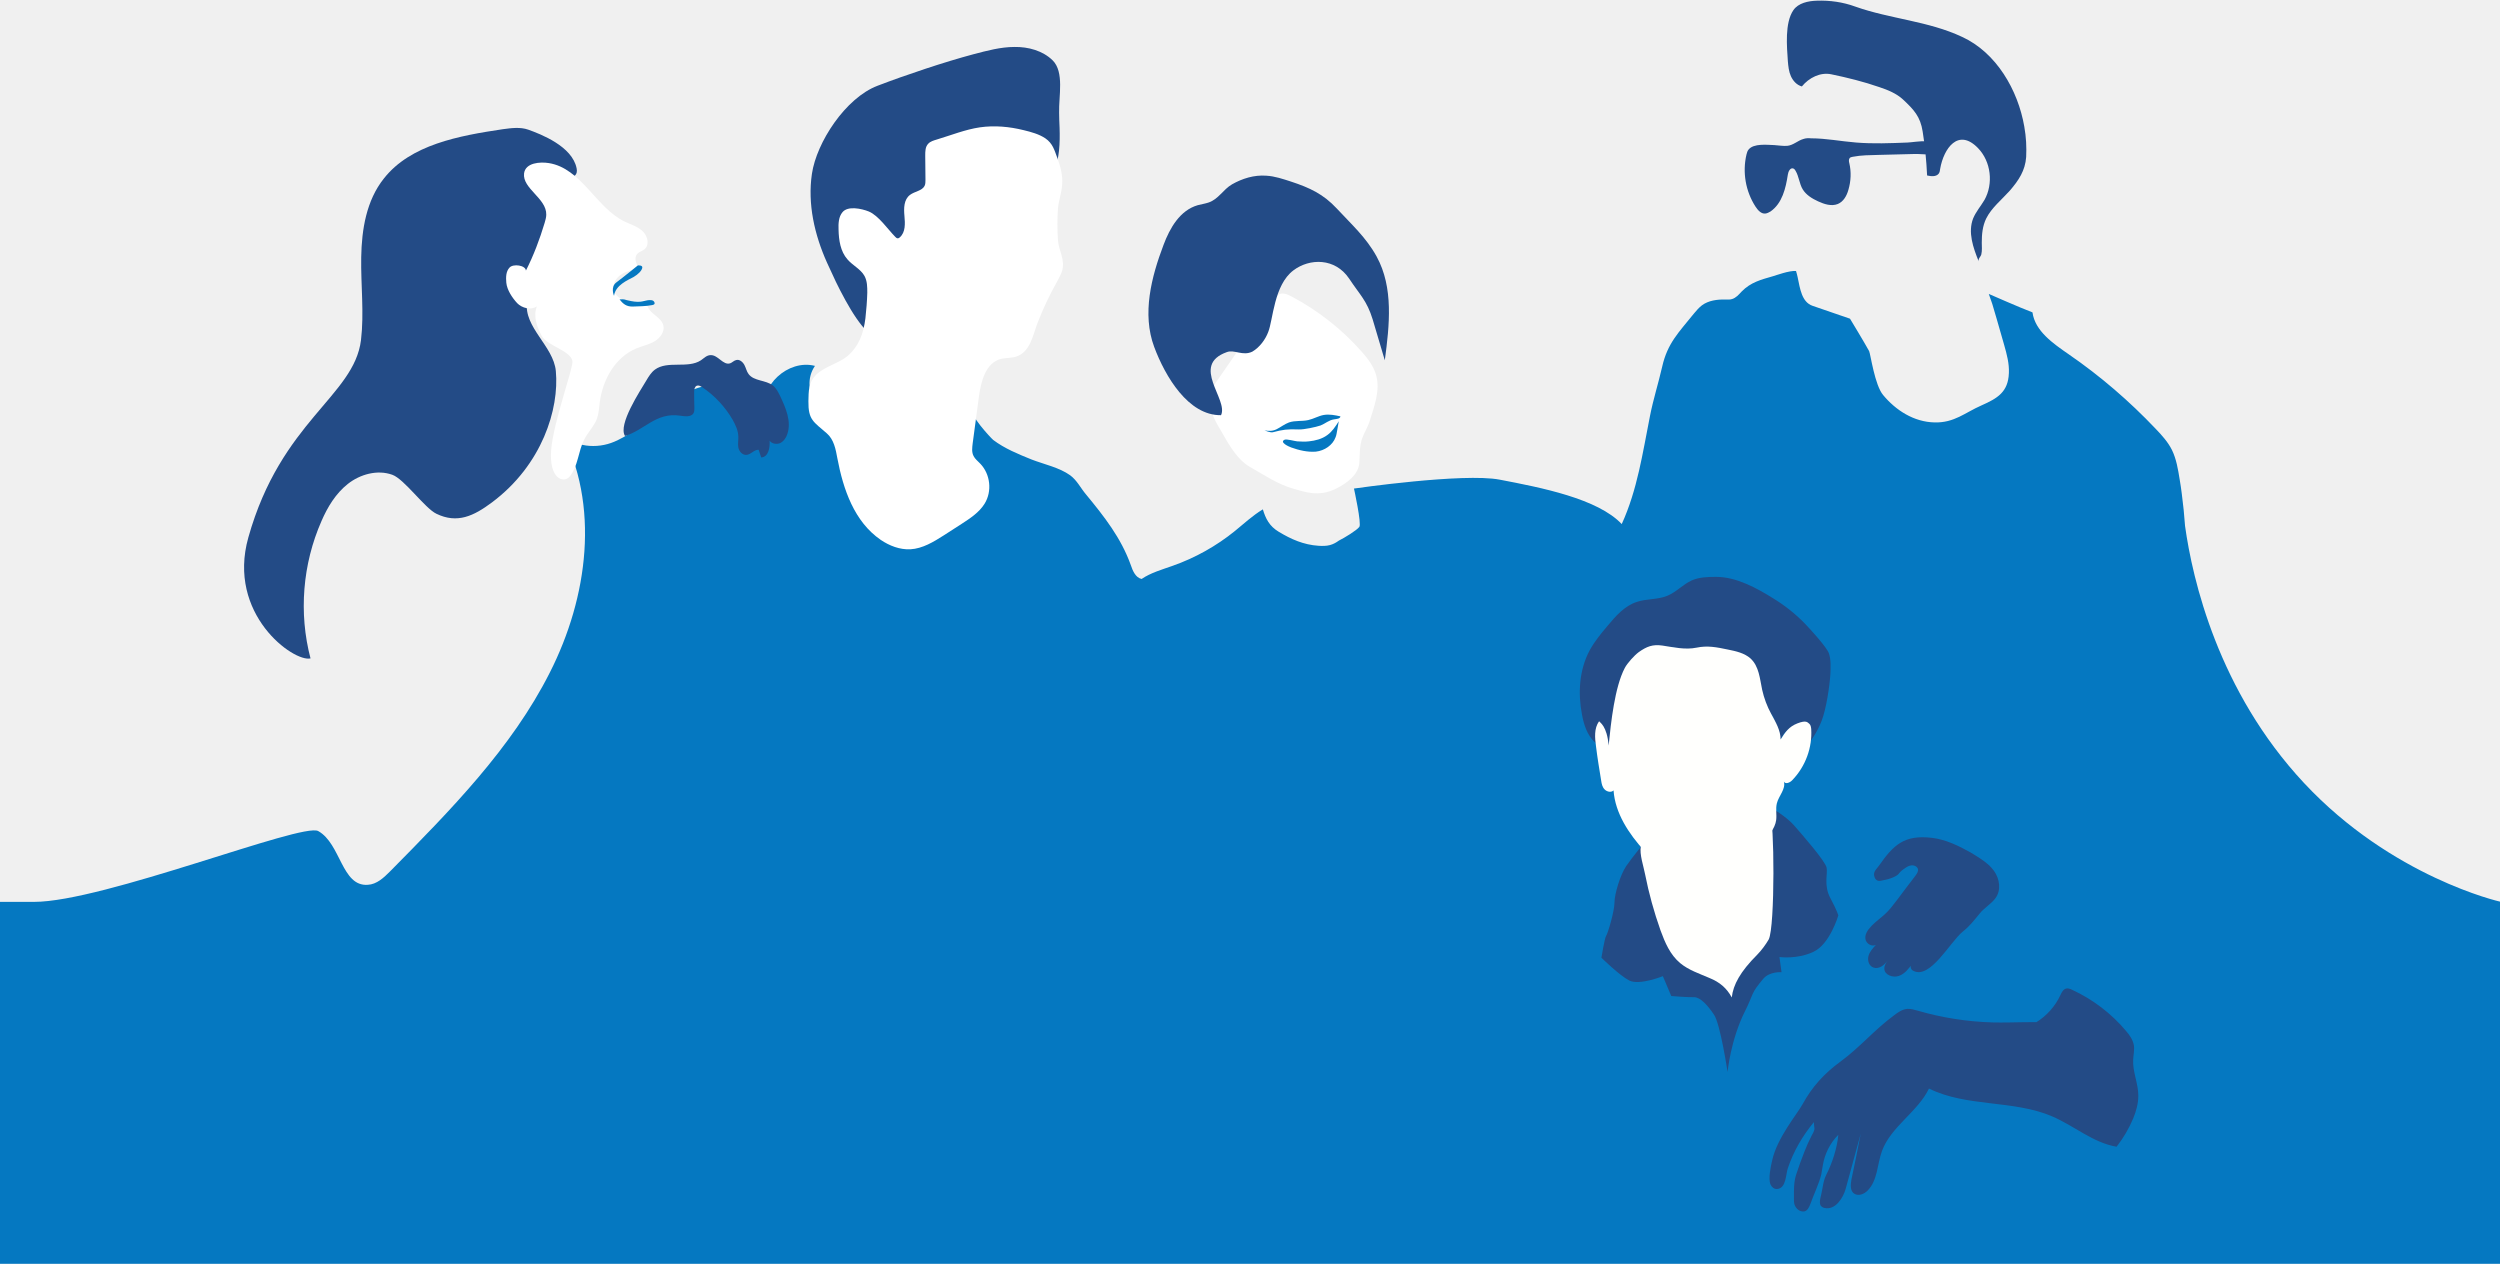
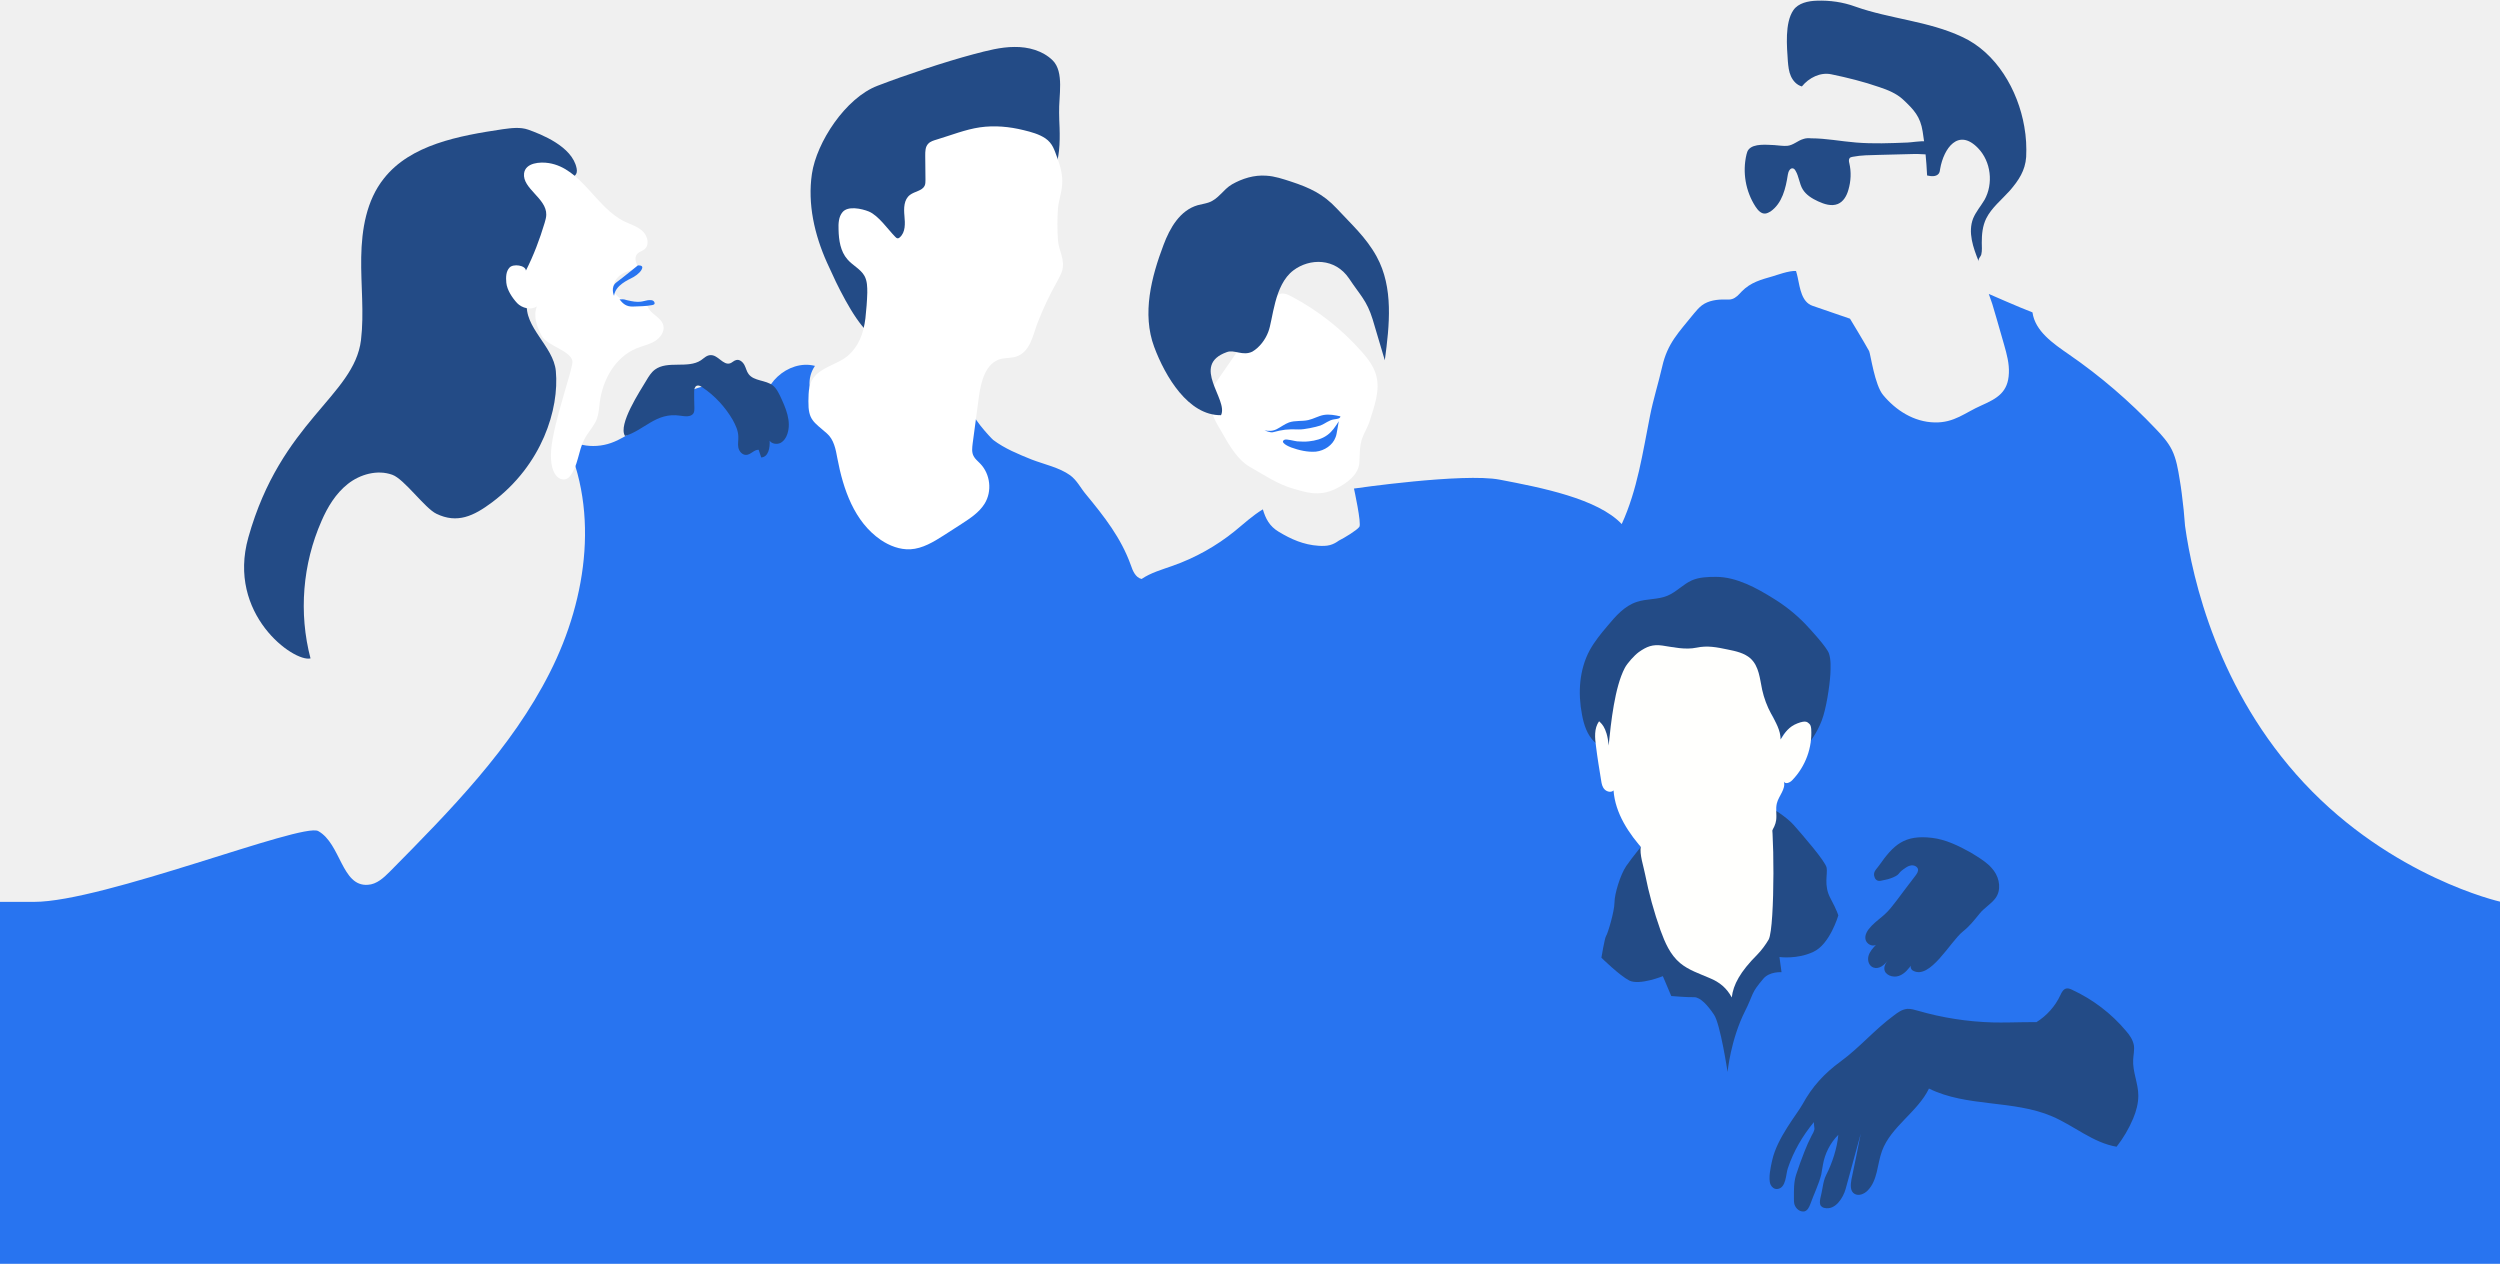
<svg xmlns="http://www.w3.org/2000/svg" version="1.1" id="Layer_1" x="0px" y="0px" viewBox="0 0 1070 540.8" style="enable-background:new 0 0 1070 540.8;" xml:space="preserve">
  <style type="text/css">
- 	.st0{fill: #0578C1;}
+ 	.st0{fill:  #2874F0;}
	.st1{fill:#234B86;}
	.st2{fill:#FFFFFF;}
	.st3{fill:#FFFFFD;}
</style>
  <g>
    <g>
      <path class="st0" d="M986.1,335.1c-36.7-39.3-47.7-87-50.9-110c-0.3-4.5-0.8-9.2-1.4-13.8c0,0,0,0,0,0c-0.3-2-0.5-4.1-0.9-6.1    c-0.7-4.3-1.4-8.7-3.3-12.6c-1.7-3.4-4.3-6.3-7-9.1c-11.2-11.8-23.6-22.5-37.1-31.8c-6.8-4.7-14.5-10-15.6-18    c-5.3-2-18.7-7.9-18.7-7.9l1.5,4.3c0,0,3.5,11.8,5.1,17.6c1.1,3.9,2.2,7.9,2,12c-0.3,8.1-4.9,10.8-11.7,13.8    c-7.1,3.1-11.6,7.5-20.1,7.3c-8.9-0.2-16.6-5.2-22-11.7c-3.6-4.2-5.4-17.5-6-18.8c-1.9-3.5-8.2-13.9-8.2-13.9s-9-3.1-16-5.5    c-4.7-1.6-5.4-7.5-6.4-12.2c-0.2-0.9-0.4-1.8-0.7-2.7c-2.8-0.3-8.7,1.9-9.8,2.2c-5.2,1.5-9.6,2.6-13.5,6.6    c-1.2,1.3-2.4,2.7-4.1,3.2c-0.9,0.3-1.9,0.2-2.8,0.2c-3.5-0.1-7.3,0.4-10.1,2.5c-1.3,1-2.4,2.3-3.4,3.5    c-6.5,8.1-11.3,12.6-13.6,22.8c-1.6,7-3.8,13.9-5.2,21c-3.1,15.6-5.4,31.7-12.1,46.3c-10.3-10.9-34.4-15.6-52.2-19    c-15.6-3-62.4,3.8-62.4,3.8s3.3,15,2.3,16.4c-1.1,1.5-6.4,4.7-8.8,5.9c-1.1,0.8-2.3,1.5-3.8,1.9c-1.5,0.4-3.2,0.4-4.8,0.3    c-6.4-0.4-11.8-2.8-17.1-6c-4-2.4-5.6-5.6-6.8-9.6c-4.3,2.6-8.1,6.1-12,9.3c-7.9,6.4-17,11.5-26.7,14.9c-4.5,1.6-9.2,2.9-13.2,5.6    c-2.6-0.6-3.8-3.5-4.6-5.9c-4.2-11.7-11.3-20.7-19.2-30.3c-2.3-2.7-3.8-6-6.8-8.2c-4.6-3.3-11.2-4.7-16.4-6.7    c-5.7-2.3-11.6-4.7-16.5-8.4c-1-0.8-10.8-11.4-8.4-12.5c-9.8,4.4-16.6,14.4-16.9,24.7c-10.2-7.7-24.2-8.9-36-14.2    c-11.8-5.3-22.1-19.2-15-29.7c-11.5-3-24.1,8.7-21.3,19.8c-2.8-8.3-13-12.8-22.1-11.8c-9.1,0.9-17.1,6-24.1,11.6    c-6.2,5-12.2,10.7-19.8,13.4c-7.6,2.7-17.7,1.3-21.6-5.5c17,32,11.8,71.5-4.6,103.8c-16.3,32.3-42.5,58.9-68.3,85    c-2.7,2.7-5.7,5.6-9.6,5.8c-11.2,0.8-11.5-17.6-21.2-23c-6.8-3.8-92,30.3-121.6,30.3c-13.4,0-14.6,0-14.6,0l0,154.9h483.1H1070    V385.9C1070,385.9,1023.8,375.5,986.1,335.1z" />
      <path class="st1" d="M453.5,54.7c-0.1-2.3-0.2-4.5-0.2-6.5c-0.2-7,2.3-17.4-2.8-22.4c-4.2-4.1-10.4-5.8-16.3-5.7    c-5.9,0-11.8,1.6-17.5,3.1c-12.4,3.3-29.1,8.9-41.1,13.5c-13.7,5.2-26.1,24.2-28.1,37.7c-1.9,12.9,1.1,26.1,6.5,38.1    c0.8,1.8,2.2,4.8,3.8,8.2c4.8,9.8,12.2,23.2,18.3,24.2c9.4,1.5,20.8-15.5,24.5-21.6c3.6-6,6.7-12.4,10.1-18.6    c11-3.4,21.3-9.3,29.5-17.3c4.3-4.2,8-9,10.8-14.3C453.5,68.2,453.7,61,453.5,54.7z" />
      <path class="st2" d="M370.4,136.2c0.4-3.6,0.7-7.3,0.8-10.9c0-2.4,0-5-1.2-7.2c-1.7-3-5.1-4.5-7.3-7.1c-3-3.4-3.7-8.2-3.8-12.7    c-0.1-2.6,0-5.5,1.7-7.5c2.3-2.8,8.2-1.5,11.2-0.3c4.2,1.7,8.3,7.8,11.4,10.9c0.3,0.3,0.6,0.6,1,0.6c0.4,0,0.7-0.2,0.9-0.4    c2.5-2.2,2.3-5.9,2-9.2c-0.3-3.2-0.3-7,2.4-9c2-1.5,5.1-1.7,6.2-3.8c0.4-0.8,0.4-1.7,0.4-2.6c0-3.5-0.1-6.9-0.1-10.4    c0-1.8,0-3.8,1.3-5.1c0.9-1,2.4-1.4,3.7-1.8c6-1.8,12.2-4.3,18.4-5.2c6.3-0.9,12.6-0.3,18.7,1.2c3.3,0.8,6.6,1.7,9.3,3.5    c3.2,2.2,3.9,5.1,5.1,8.3c1.4,3.8,2.4,7.5,2.1,11.5c-0.2,3.5-1.5,6.8-1.8,10.3c-0.3,4.4-0.3,9,0,13.4c0.3,4.7,3.3,8.5,1.7,13.5    c-0.5,1.5-1.3,2.8-2,4.2c-3.3,5.8-6.1,11.8-8.5,18c-1.9,4.9-3,12.2-9,14.2c-2.1,0.7-4.4,0.5-6.6,1c-6.5,1.7-8.5,9.5-9.4,16    c-0.9,6.7-1.8,13.5-2.7,20.2c-0.2,1.8-0.5,3.7,0.4,5.4c0.6,1.2,1.8,2.2,2.8,3.2c4.4,4.5,5.2,11.9,1.9,17.2    c-2.3,3.7-6.1,6.2-9.8,8.6c-2.5,1.6-5.1,3.3-7.6,4.9c-4.4,2.8-9.1,5.7-14.4,6c-4.5,0.2-8.9-1.5-12.6-4    c-11.4-7.8-16.1-21.7-18.6-34.9c-0.7-3.9-1.5-8.1-4.5-10.7c-5.7-5-8-5.7-7.9-13.8c0.1-4.3,0-8,3.3-11.3c3.6-3.5,9.2-4.7,13.2-7.8    C367.6,148.3,369.6,142.7,370.4,136.2z" />
      <path class="st1" d="M276.6,162.9c1-1.7,2.1-3.5,3.7-4.7c5.4-4,14.1-0.3,19.7-4c1.3-0.9,2.5-2.2,4.1-2.2c3.2-0.2,5.4,4.5,8.4,3.5    c0.9-0.3,1.6-1.2,2.6-1.4c1.4-0.4,2.8,0.8,3.5,2.1c0.7,1.3,0.9,2.7,1.8,3.9c2.3,3.1,7.4,2.5,10.4,4.9c1.5,1.2,2.3,2.9,3.1,4.5    c2.4,5.1,4.9,10.8,3.1,16.2c-0.5,1.6-1.5,3.1-3,3.9c-1.5,0.7-3.7,0.4-4.6-1c0.2,3-0.5,7-3.6,7.2c-0.4-1.1-0.7-2.2-1.1-3.3    c-2-0.1-3.4,2.2-5.4,2.2c-1.7,0-3-1.6-3.3-3.2c-0.3-1.6,0.1-3.2,0-4.8c-0.1-2.5-1.2-4.8-2.4-7c-3.2-5.5-7.7-10.4-13.1-14    c-0.7-0.5-1.6-0.9-2.3-0.6c-0.9,0.4-1.1,1.6-1.1,2.5c0,2.3,0,4.7,0.1,7c0,0.8,0,1.6-0.4,2.3c-1.1,1.7-3.7,1.3-5.8,1    c-10.2-1.5-15.2,6.2-23.5,8.7C264.4,181.7,274,167.3,276.6,162.9z" />
      <path class="st2" d="M522.6,184.4c-2.9-4.8-6.1-10.6-4.4-16.3c0.6-2.1,1.8-3.9,3.1-5.7c7.7-11.1,15.4-22.3,23.1-33.4    c1-1.4,2.1-2.9,3.8-3.3c1.5-0.3,3.1,0.4,4.4,1.1c11.4,6,21.7,14.1,30.1,23.6c2.7,3,5.2,6.3,6.3,10.2c1.8,6.5-0.8,13.2-2.7,19.4    c-1.1,3.5-3.3,6.4-3.9,9.9c-0.5,2.7-0.4,5.4-0.6,8.2c-0.4,5.2-5.5,8.8-9.9,11c-7.6,3.9-14,1.2-17.9,0.2c-7-1.9-12.9-6-19.1-9.5    C528.6,196.2,524.4,187.3,522.6,184.4z" />
      <path class="st0" d="M563.2,193.3c3.7-0.4,7.2-2.8,8.4-6.1c0.4-0.9,0.5-1.9,0.7-2.9c0.2-1.3,0.5-2.7,0.7-4    c-1.4,2.2-2.8,4.4-4.9,5.9c-2.3,1.7-5.1,2.4-7.9,2.7c-1.7,0.2-3.3,0.1-5,0c-1.1-0.1-4.6-1.1-5.4-0.7c-2.3,1.1,1.7,2.9,2.8,3.3    C555.9,192.7,559.7,193.6,563.2,193.3z" />
      <path class="st0" d="M541.2,184.2c1.8,0.3,3.4,0.4,5.2-0.5c1.8-0.9,3.4-2.2,5.3-2.9c2.6-0.9,5.5-0.4,8.2-1    c2.3-0.5,4.4-1.8,6.7-2.2c2.4-0.4,4.8,0.1,7.1,0.6c-0.1,1.1-1.7,1.1-2.8,1.3c-2.1,0.3-3.7,1.8-5.7,2.6c-2,0.7-7.2,1.8-9.3,1.7    c-5-0.2-6.9,0.1-11.1,1.2C543.8,185.3,541.2,184.2,541.2,184.2z" />
      <path class="st1" d="M226.1,55.5c-3.4-1.2-7.2-0.7-10.9-0.2c-18.8,2.8-39.5,6.6-50.9,21.1c-7.5,9.4-9.5,21.8-9.7,33.7    c-0.2,11.9,1.3,23.8-0.1,35.5c-3,24-34.2,34.6-48.2,84.4c-9.3,32.9,19.4,53.5,26.6,51.8c-5.1-19.4-3.4-40.4,4.7-58.8    c2.6-6,6.1-11.8,11.3-15.9c5.2-4.1,12.6-6.2,19-3.9c5.1,1.8,14,14.4,18.9,16.7c8.9,4.3,15.9,1,23.8-4.9    c21.5-16.1,28.8-40,27.3-56.2c-1-10.7-13.9-18.8-12.3-29.5c0.8-5.2,5.1-9.2,8.3-13.5c8.3-10.7,9.1-22.7,7.2-35.4    c-0.8-5.3,6.8-2.9,5.7-8.3C245,62.6,231.4,57.4,226.1,55.5z" />
      <path class="st2" d="M267.3,94.8c2.7,1.3,5.8,2.2,7.9,4.3c2.1,2.1,2.9,5.9,0.5,7.7c-0.9,0.7-2.2,1-2.9,1.8    c-1.6,1.7-0.5,4.3,0.6,6.2c-2.6,0.6-5.2,1.2-7.4,2.6c-2.2,1.4-3.8,3.9-3.4,6.4c0.5,2.7,3.2,4.6,6,5.1c2.8,0.5,5.7-0.1,8.5-0.7    c-1,2,0.6,4.4,2.3,5.9c1.8,1.5,3.9,2.9,4.5,5.1c0.7,2.6-1.2,5.3-3.6,6.8c-2.4,1.5-5.3,2-7.9,3.1c-9.2,3.8-14.5,13.6-15.7,23.1    c-0.3,2.3-0.4,4.7-1.2,7c-1.2,3.2-3.8,5.7-5.4,8.8c-2.7,5.2-2.6,11.6-6.4,16.1c-2.4,2.7-8.8,1.1-7.8-11.6c1-12.1,9.6-35.2,9.1-38    c-0.8-4.4-10.8-6.6-13-10.5c-2.2-4-3.9-8.7-2.2-12.9c-2.5,1.8-6.4,0.8-8.5-1.4c-2.1-2.3-4.3-5.6-4.6-8.7c-0.2-2.3-0.2-4.8,1.4-6.5    c1.6-1.7,6.8-1,7,1.3c3.3-6.5,5.9-13.4,8-20.4c0.3-1.1,0.7-2.3,0.7-3.5c0.2-7-10.3-11.2-9.5-17.7c0.6-4.6,6.9-5,10.6-4.4    C248.8,72,255.2,89,267.3,94.8z" />
      <path class="st1" d="M771.8,59.5c-2.4,0.7-4.2,2.6-6.7,2.9c-1.8,0.2-3.9-0.2-5.7-0.3c-3.1-0.1-8.8-0.8-11,1.9    c-0.5,0.6-0.7,1.3-0.9,2.1c-1.8,7.6-0.4,15.8,3.9,22.4c1,1.5,2.4,3.1,4.2,2.9c0.8-0.1,1.5-0.5,2.2-0.9c5-3.5,6.5-9.9,7.4-15.8    c0.2-1.3,1-3,2.3-2.6c0.5,0.2,0.8,0.6,1,1c1.5,2.5,1.6,5.6,3.1,8c1.5,2.4,4,3.9,6.6,5.1c2.6,1.2,5.7,2.2,8.4,1.1    c2.4-1,3.8-3.5,4.5-6c1.1-3.7,1.3-7.7,0.4-11.5c-0.2-0.7-0.3-1.6,0.2-2.2c0.3-0.3,0.8-0.4,1.3-0.5c3.6-0.7,7.3-0.7,11-0.8    c5.2-0.1,10.5-0.3,15.7-0.4c2.4-0.1,10.4,1.1,10.6-1.5c0.5-5.9-10.8-3.5-13.8-3.4c-7.4,0.3-14.8,0.6-22.1,0    c-6.4-0.5-12.8-1.8-19.3-1.8C774.1,59.1,772.9,59.1,771.8,59.5z" />
      <path class="st1" d="M866.4,54.2c0.8,4.4,1,8.8,0.8,13c-0.4,5.8-3.2,10-7,14.4c-3.5,3.9-7.8,7.3-10.1,11.9    c-1.6,3.3-1.9,6.8-1.9,10.4c0,1.7,0.2,3.3-0.2,5c-0.2,0.9-1.5,1.9-1.1,3c-2.4-5.9-4.7-12.5-2.4-18.4c1.2-2.9,3.3-5.3,4.9-8    c3.8-6.9,2.8-16.3-2.8-22.1c-8.5-8.8-14.7,0.2-16.2,8.8c-0.1,0.8-0.2,1.6-0.7,2.2c-1.1,1.3-3.2,1.1-4.9,0.7    c-0.3-6.3-0.9-12.6-1.9-18.8c-1-6.4-3.7-9.3-8.4-13.7c-2.8-2.6-6.5-4.1-10.1-5.3c-6.6-2.3-13.8-4.1-20.6-5.5    c-4.7-1-9.6,1.5-12.6,5.2c-2.2-0.6-3.8-2.4-4.7-4.4c-0.9-2-1.1-4.2-1.3-6.4c-0.4-6.2-1.4-16.4,2.4-21.9c2.1-3,6.3-3.9,10-4    c5.6-0.2,11.2,0.6,16.4,2.5c14.9,5.3,31.4,6.2,45.8,13C854.4,22.5,863.7,38.5,866.4,54.2z" />
      <path class="st1" d="M879.4,437.7c-8.8-0.6-17.6,0.1-26.5-0.1c-10.8-0.3-21.7-2-32-5c-1.5-0.4-3-0.9-4.6-0.8    c-2.2,0.2-4,1.5-5.7,2.8c-8.3,6.1-14.5,13.6-22.8,19.7c-7,5.1-12.2,10.8-16.3,18.3c-2.3,4.2-10.9,14.4-13,24    c-0.6,2.6-1.8,7.9-0.7,10.4c0.5,1.1,1.6,2,2.8,1.9c4-0.3,3.7-6.5,4.6-8.9c2.4-7.2,6.3-13.9,11.2-19.8c-0.2,0.2,0.2,2.5,0.2,3    c-0.2,1.1-0.7,1.9-1.2,2.8c-1.2,2.3-2.2,4.6-3.1,6.9c-1.3,3.3-2.5,6.6-3.6,10c-1,3.3-0.9,6.5-0.9,9.9c0,0.9,0,1.8,0.2,2.6    c0.3,1,0.9,1.9,1.8,2.5c0.7,0.5,1.6,0.7,2.4,0.6c1.4-0.3,2.1-1.8,2.6-3.1c1.5-4.2,3.6-8.4,4.7-12.7c0.3-1.4,0.4-2.8,0.7-4.1    c0.8-4.8,3.1-9.4,6.6-12.9c-0.5,5.7-2.6,12.1-5.2,17.2c-0.8,1.6-1.2,3.4-1.5,5.2c-0.3,1.6-0.6,3.2-1,4.8c-0.2,1.1-0.4,2.4,0.3,3.3    c0.4,0.4,0.9,0.7,1.5,0.8c4.7,1.1,8-4.5,9-8c2.2-7.9,4.3-15.9,6.5-23.8c-1.3,6.6-2.6,13.2-4,19.7c-0.4,2.2-0.6,5,1.4,6.1    c1.8,1,4.1,0,5.5-1.4c4.4-4.4,4.1-11.3,6.2-17c3.8-10.4,15.3-16.7,20.1-26.7c16.1,8,36.2,4.8,52.7,11.9c9.4,4,17.5,11.3,27.6,13    c2.9-3.7,5.3-7.8,7.1-12.1c1.3-3.1,2.2-6.4,2.2-9.8c0-5.2-2.5-10.2-2.2-15.4c0.1-2,0.6-4.1,0.3-6.1c-0.4-2.3-1.8-4.4-3.4-6.2    c-6.2-7.4-14.2-13.5-23.1-17.6c-0.8-0.4-1.7-0.7-2.5-0.5c-1.2,0.3-1.9,1.6-2.4,2.7c-2.2,4.8-5.9,9-10.5,11.8    c9.3,0.2,19.2,4.7,28.5,6.1C895.8,438.9,885.2,438.1,879.4,437.7z" />
      <path class="st0" d="M262.8,126.6c0,0-1.7-3.8,1.1-5.8c2.7-2,9.1-7.2,9.1-7.2s2.1-0.2,1.9,1c-0.2,1.2-1.7,2.8-3.8,4    C268.9,119.8,263.4,122,262.8,126.6z" />
      <path class="st0" d="M265.1,128c0.2,0.3,1.2,0,1.5,0.1c0.8,0,1.5,0.4,2.3,0.5c1.7,0.4,3.5,0.7,5.3,0.5c1.1-0.1,2.1-0.5,3.1-0.6    c0.9-0.1,2.2-0.2,2.7,0.7c0.5,0.9-0.1,1.3-1,1.4c-2.6,0.5-5.5,0.5-8.1,0.6C268.2,131.3,266.6,130.1,265.1,128z" />
      <path class="st1" d="M542.8,142.1c2.1-5.2,2.4-20.1,10.8-26.4c6.9-5.2,17.8-5.4,23.8,3.5c4.7,7.1,7.6,9.4,10.1,17.5    c1.7,5.8,3.5,11.7,5.2,17.5c2-15,3.8-31.1-3.5-44.4c-4.5-8.2-10.8-13.8-17.1-20.6c-5.7-6.1-11.4-8.8-19.6-11.5    c-3.4-1.1-6.9-2.3-10.5-2.5c-5.2-0.4-10.3,1.2-14.7,3.7c-3.8,2.2-5.8,6.4-10.1,7.8c-1.5,0.5-3,0.7-4.5,1.1    c-7.7,2.2-12,9.8-14.7,17c-5.2,13.7-9.3,29.5-4,43.7c4.7,12.6,14.6,29.4,28.6,29.2c3.3-6.7-13.3-21.4,2.5-27    c3.2-1.2,6.8,1.8,10.9-0.2C539.1,148.7,541.6,145.3,542.8,142.1z" />
      <path class="st1" d="M851.4,370.4c0.7,0.7,1.4,1.5,2,2.3c2.5,3.4,3.2,8.4,0.6,11.8c-1.9,2.5-4.8,4.1-6.7,6.5    c-2.3,2.8-4.2,5.3-7.2,7.7c-5.4,4.3-14.1,20.9-21.4,16.7c-1.1-0.6-1.3-2.4-0.2-3c-1.5,2.1-3.2,4.4-5.8,5.3c-2.5,0.9-6.1-0.4-6.2-3    c-0.1-1.4,0.7-2.6,1.5-3.7c-1.4,2-3.8,4-6.2,3.1c-1.9-0.7-2.6-3-2.1-4.9c0.5-1.9,1.9-3.4,3.2-4.8c-1.7,0.9-3.9-0.4-4.4-2.1    c-1.2-4.2,5.4-8.4,8.1-10.9c1.9-1.7,3.5-3.8,5.1-5.9c3.5-4.6,4.6-6.2,8.1-10.7c0.6-0.8,1.3-1.8,1.1-2.8c-0.3-1.2-1.8-1.8-3-1.6    c-1.3,0.2-2.3,1-3.3,1.7c-2.6,1.9-1.2,2-4.3,3.4c-1.6,0.7-3.3,1.1-5,1.4c-0.4,0.1-0.9,0.2-1.3,0.1c-0.8-0.1-1.5-0.8-1.7-1.6    c-0.8-2.2,0.7-3.2,1.9-4.9c6.3-9,10.9-13.3,22.7-11.9c5.9,0.7,11.4,3.4,16.6,6.3C846.1,366.5,849,368.2,851.4,370.4z" />
      <path class="st1" d="M726.8,278.9c10.9-1.5,22.3,5.3,25.9,15.2c0.4,1.1,0.7,2.2,1.2,3.3c0.4,0.8,0.8,1.6,1.1,2.4    c0.4,1.3,0.1,2.8,1,3.9c0.4,0.5,0.9,0.8,1.4,1.2c3.7,3.1,1.8,9.2,4.2,13.4c0.8-4.5,5.2-8.2,10-8.3c0.6,0,1.3,0,1.9-0.2    c0.5-0.2,0.6,8.5,0.6,8.5s3.6-4.5,5.6-9.9c1.9-4.9,3.4-14.7,3.7-19.9c0.1-3,0.3-6-0.6-8.8c-0.9-2.7-8.2-10.6-10.3-12.8    c-4-4.1-8.5-7.7-13.4-10.7c-7.2-4.5-15.9-9.3-24.6-9.3c-3.5,0-7.2,0.1-10.4,1.5c-3.8,1.7-6.6,5-10.5,6.6c-4.1,1.7-8.8,1.2-13,2.6    c-5.3,1.7-9.1,6.1-12.6,10.3c-2.8,3.3-5.5,6.6-7.6,10.4c-4.5,8.4-5.1,18.3-3.3,27.6c0.8,4.3,2.2,8.7,5.4,11.7    c0.4,0.3,0.8,0.7,1.3,0.7c0.7,0,1.2-0.6,1.6-1.2c1.3-1.9,3.9,5.4,3.9,5.4s5.3-28.5,10.1-36.3c1.3-2,2.7-4,4.6-5.5    c3-2.3,7.2-4,11.1-3.8c2.1,0.1,3.3,1.2,5.1,1.9C722.3,279.5,724.5,279.2,726.8,278.9z" />
      <path class="st1" d="M757.4,345.3c0,0,7,4,10.4,7.9s13.5,15.4,14,18.2c0.5,2.8-1.3,7.6,1.6,13c2.9,5.4,3.4,7.4,3.4,7.4    s-3.6,12.4-10.7,15.6c-7,3.3-14.5,2.2-14.5,2.2l0.9,6.5c0,0-5.1-0.4-7.8,2.8c-2.6,3.1-3.7,4.6-4.6,6.6c-0.9,2-1.6,4.1-3.2,7.2    c-6.2,12.3-7.5,26.1-7.5,26.1s-3.1-20.6-5.8-24.5c-2.6-3.9-5.8-7.5-8.5-7.5c-2.7,0.1-9.8-0.5-9.8-0.5l-3.6-8.5c0,0-9.9,4-14.3,1.9    c-4.3-2.2-12-9.8-12-9.8s1.4-8.5,2-9.3c0.7-0.9,3.6-10.6,3.6-14.3c0-3.7,2.5-11.9,5-15.6c2.5-3.7,8.7-11.2,8.7-11.2l12,26.4    l15.2,10l5.7-25.8L757.4,345.3z" />
      <path class="st3" d="M739.5,278c-4.8-1-8.7-1.8-13.4-0.8c-4.8,1-9.9-0.2-14.6-0.9c-4.2-0.6-6.7,0.4-10.1,2.8    c-1.9,1.4-4.9,4.7-6,6.8c-4.3,8.2-5.9,23.2-6.9,33.2c-0.7-8.5-3.8-9.9-4.1-10.4c-2.2,3.1-1.8,7.1-1.3,10.8    c0.6,4.9,1.4,9.7,2.2,14.6c0.2,1.4,0.5,2.8,1.5,3.8c1,1,2.8,1.4,3.8,0.4c0.7,9.8,6.5,18.5,13.2,25.9c1.9,2.1,3.9,4,6.2,5.6    c6.7,4.5,15.7,5.1,23.5,2.9s14.7-6.9,20.6-12.3c2.8-2.6,5.6-5.7,6.1-9.4c0.3-2.4-0.3-4.8,0.3-7.2c0.8-3.2,3.9-6.1,3-9.3    c0.6,1.3,2.6,0.5,3.6-0.6c5.7-5.9,8.6-14,8.1-21.9c-0.1-0.8-0.2-1.7-0.8-2.2c-0.8-0.6-1.2-1.7-5.1-0.2c-3.6,1.4-5.2,3.7-7.2,6.9    c0-3.9-2.1-7.4-4-10.9c-1.8-3.3-3.1-6.8-3.9-10.4c-1-4.7-1.3-10-5-13.4C746.6,279.5,743,278.7,739.5,278z" />
      <path class="st3" d="M711,357.8c-2.8,0.6-8.1,1.4-8.7,4.4c-0.7,3.4,1.2,8.7,1.8,12c1.6,8.1,3.8,16.1,6.6,24    c1.9,5.2,4.1,10.4,8.4,14c3.6,3,8.2,4.5,12.6,6.4c4.4,1.8,7.3,4.3,9.5,8.3c0.6-5.4,3.6-11,10.9-18.3c1.7-1.7,3.7-4.4,4.9-6.5    c2.8-5.3,2.4-52.7,0.6-52.6c-4.8,0.2-9.6,0.4-14.3,0.7c-12.3,0.6-25.1,1.6-35.4,8c-0.7,0.5-1.5,1-2.1,1.5c2.7-1.8,5.7-3.4,8.9-4.3    " />
    </g>
  </g>
</svg>
